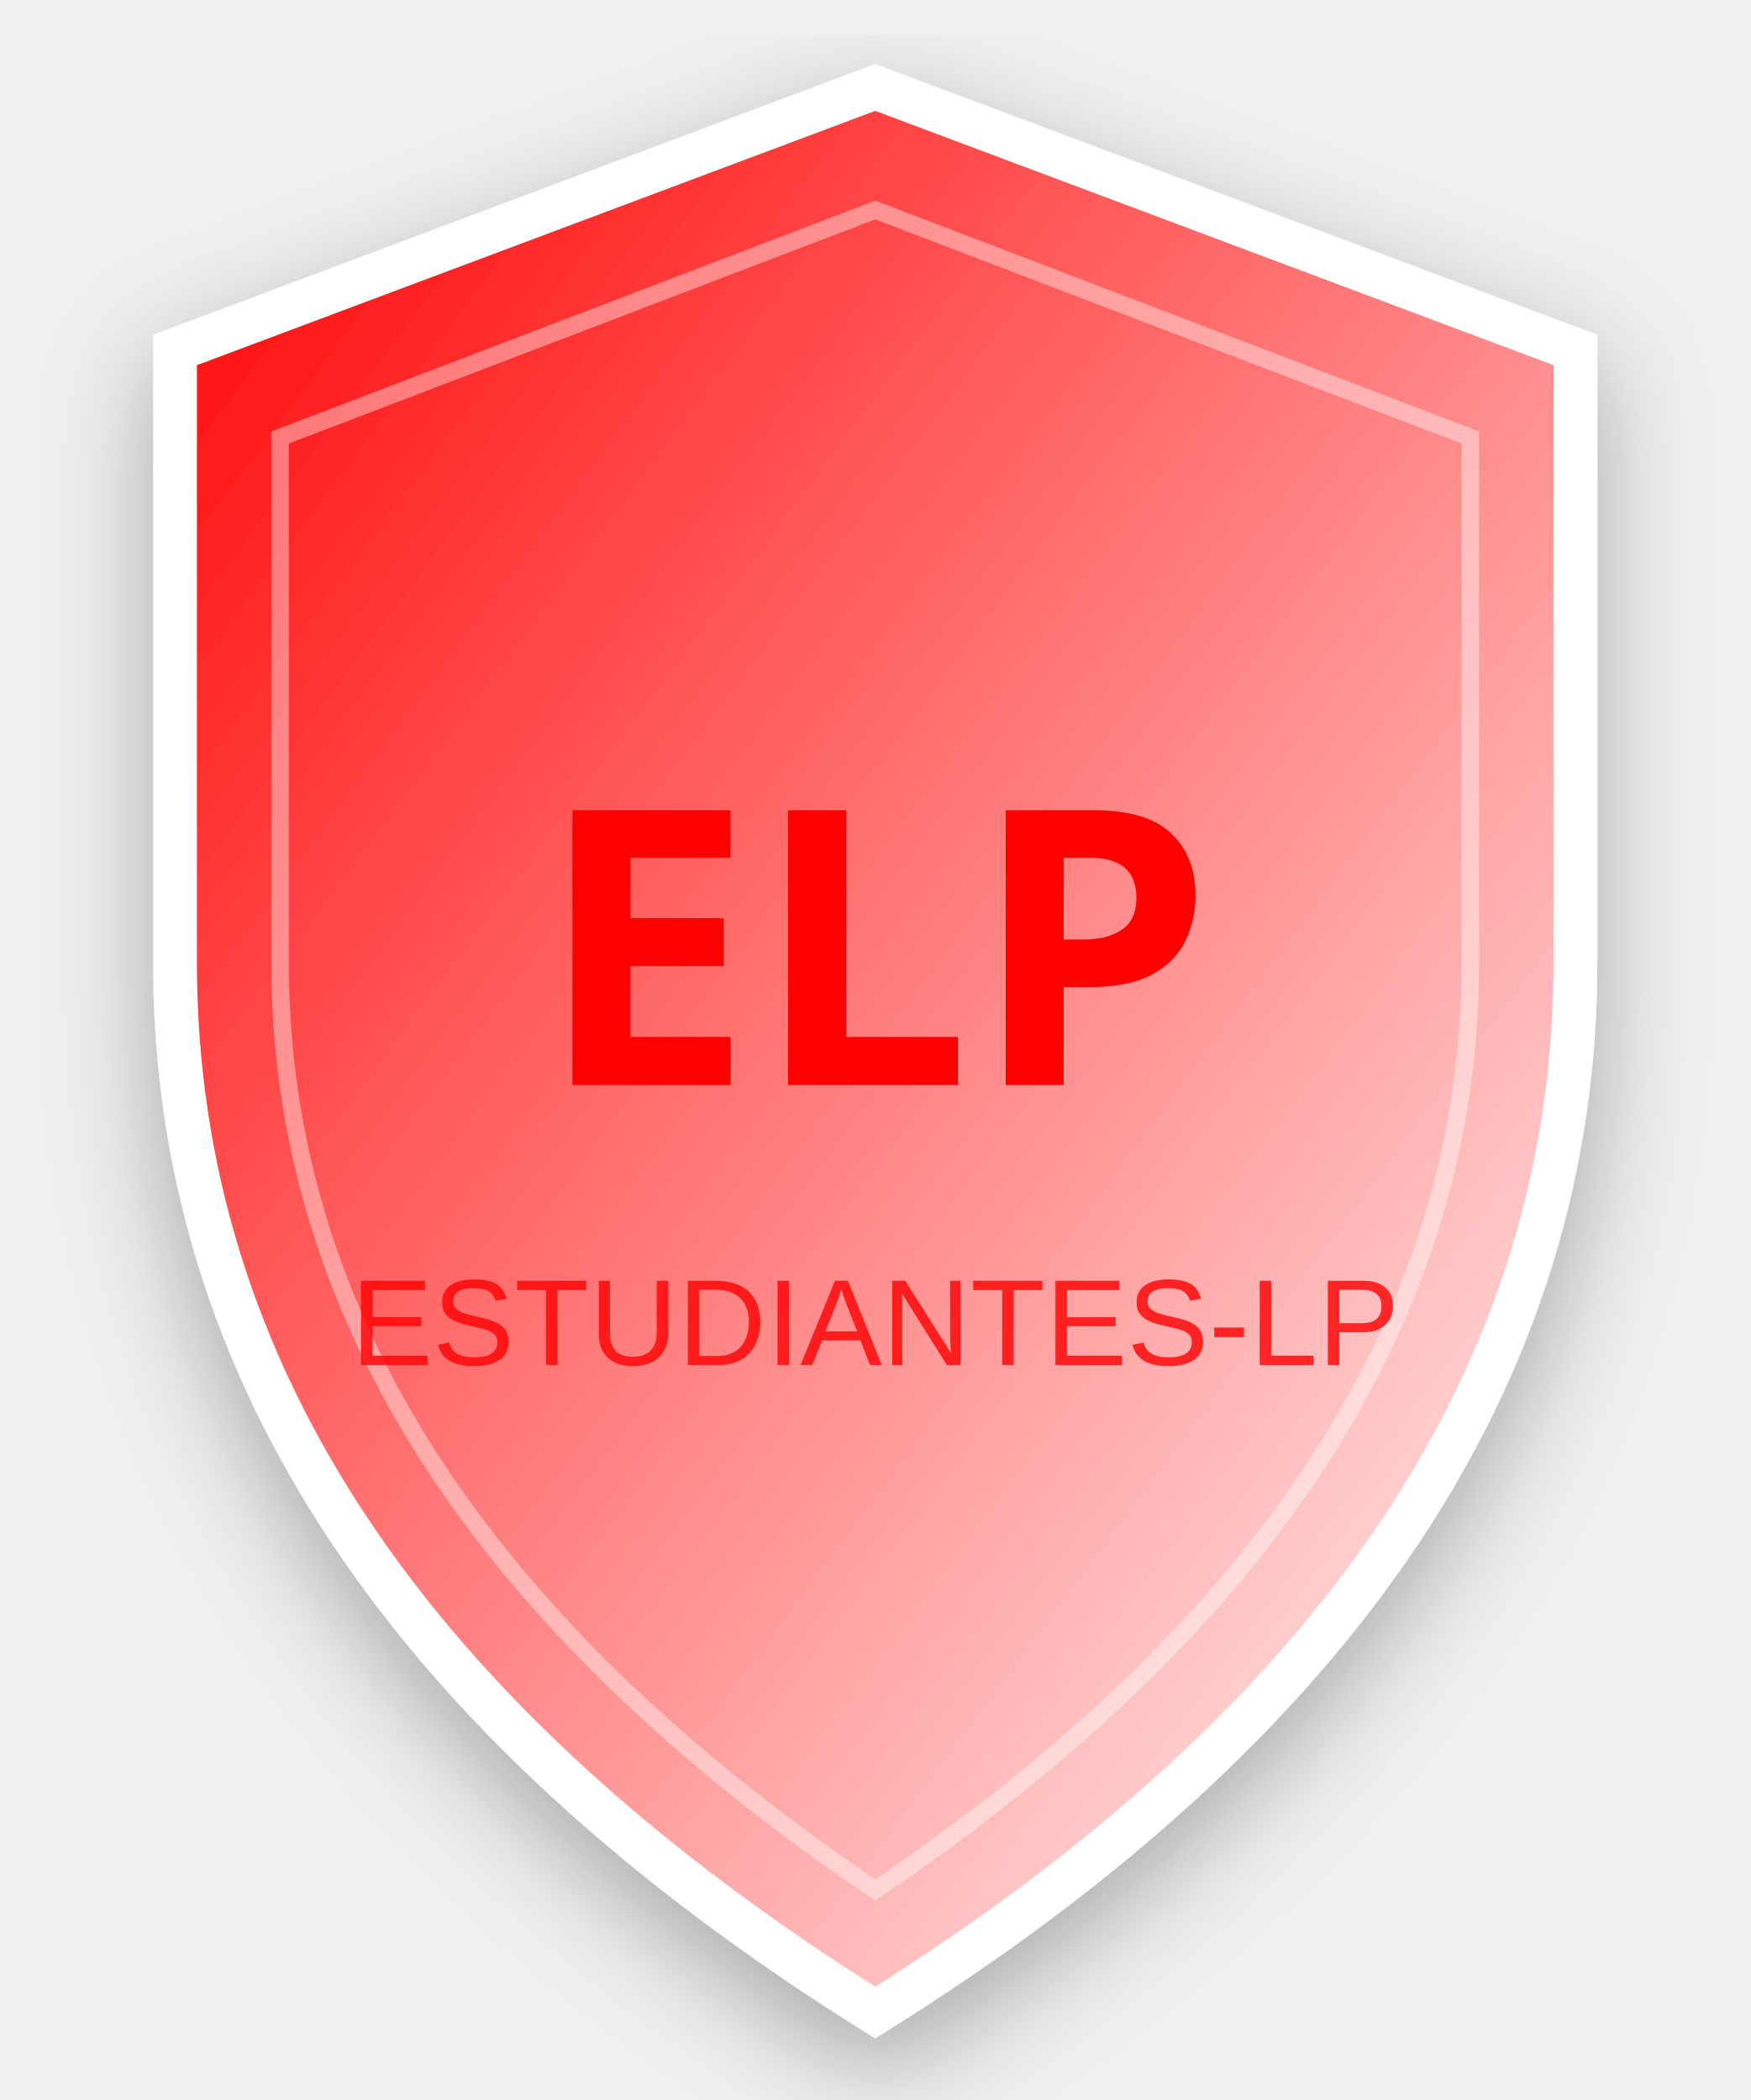
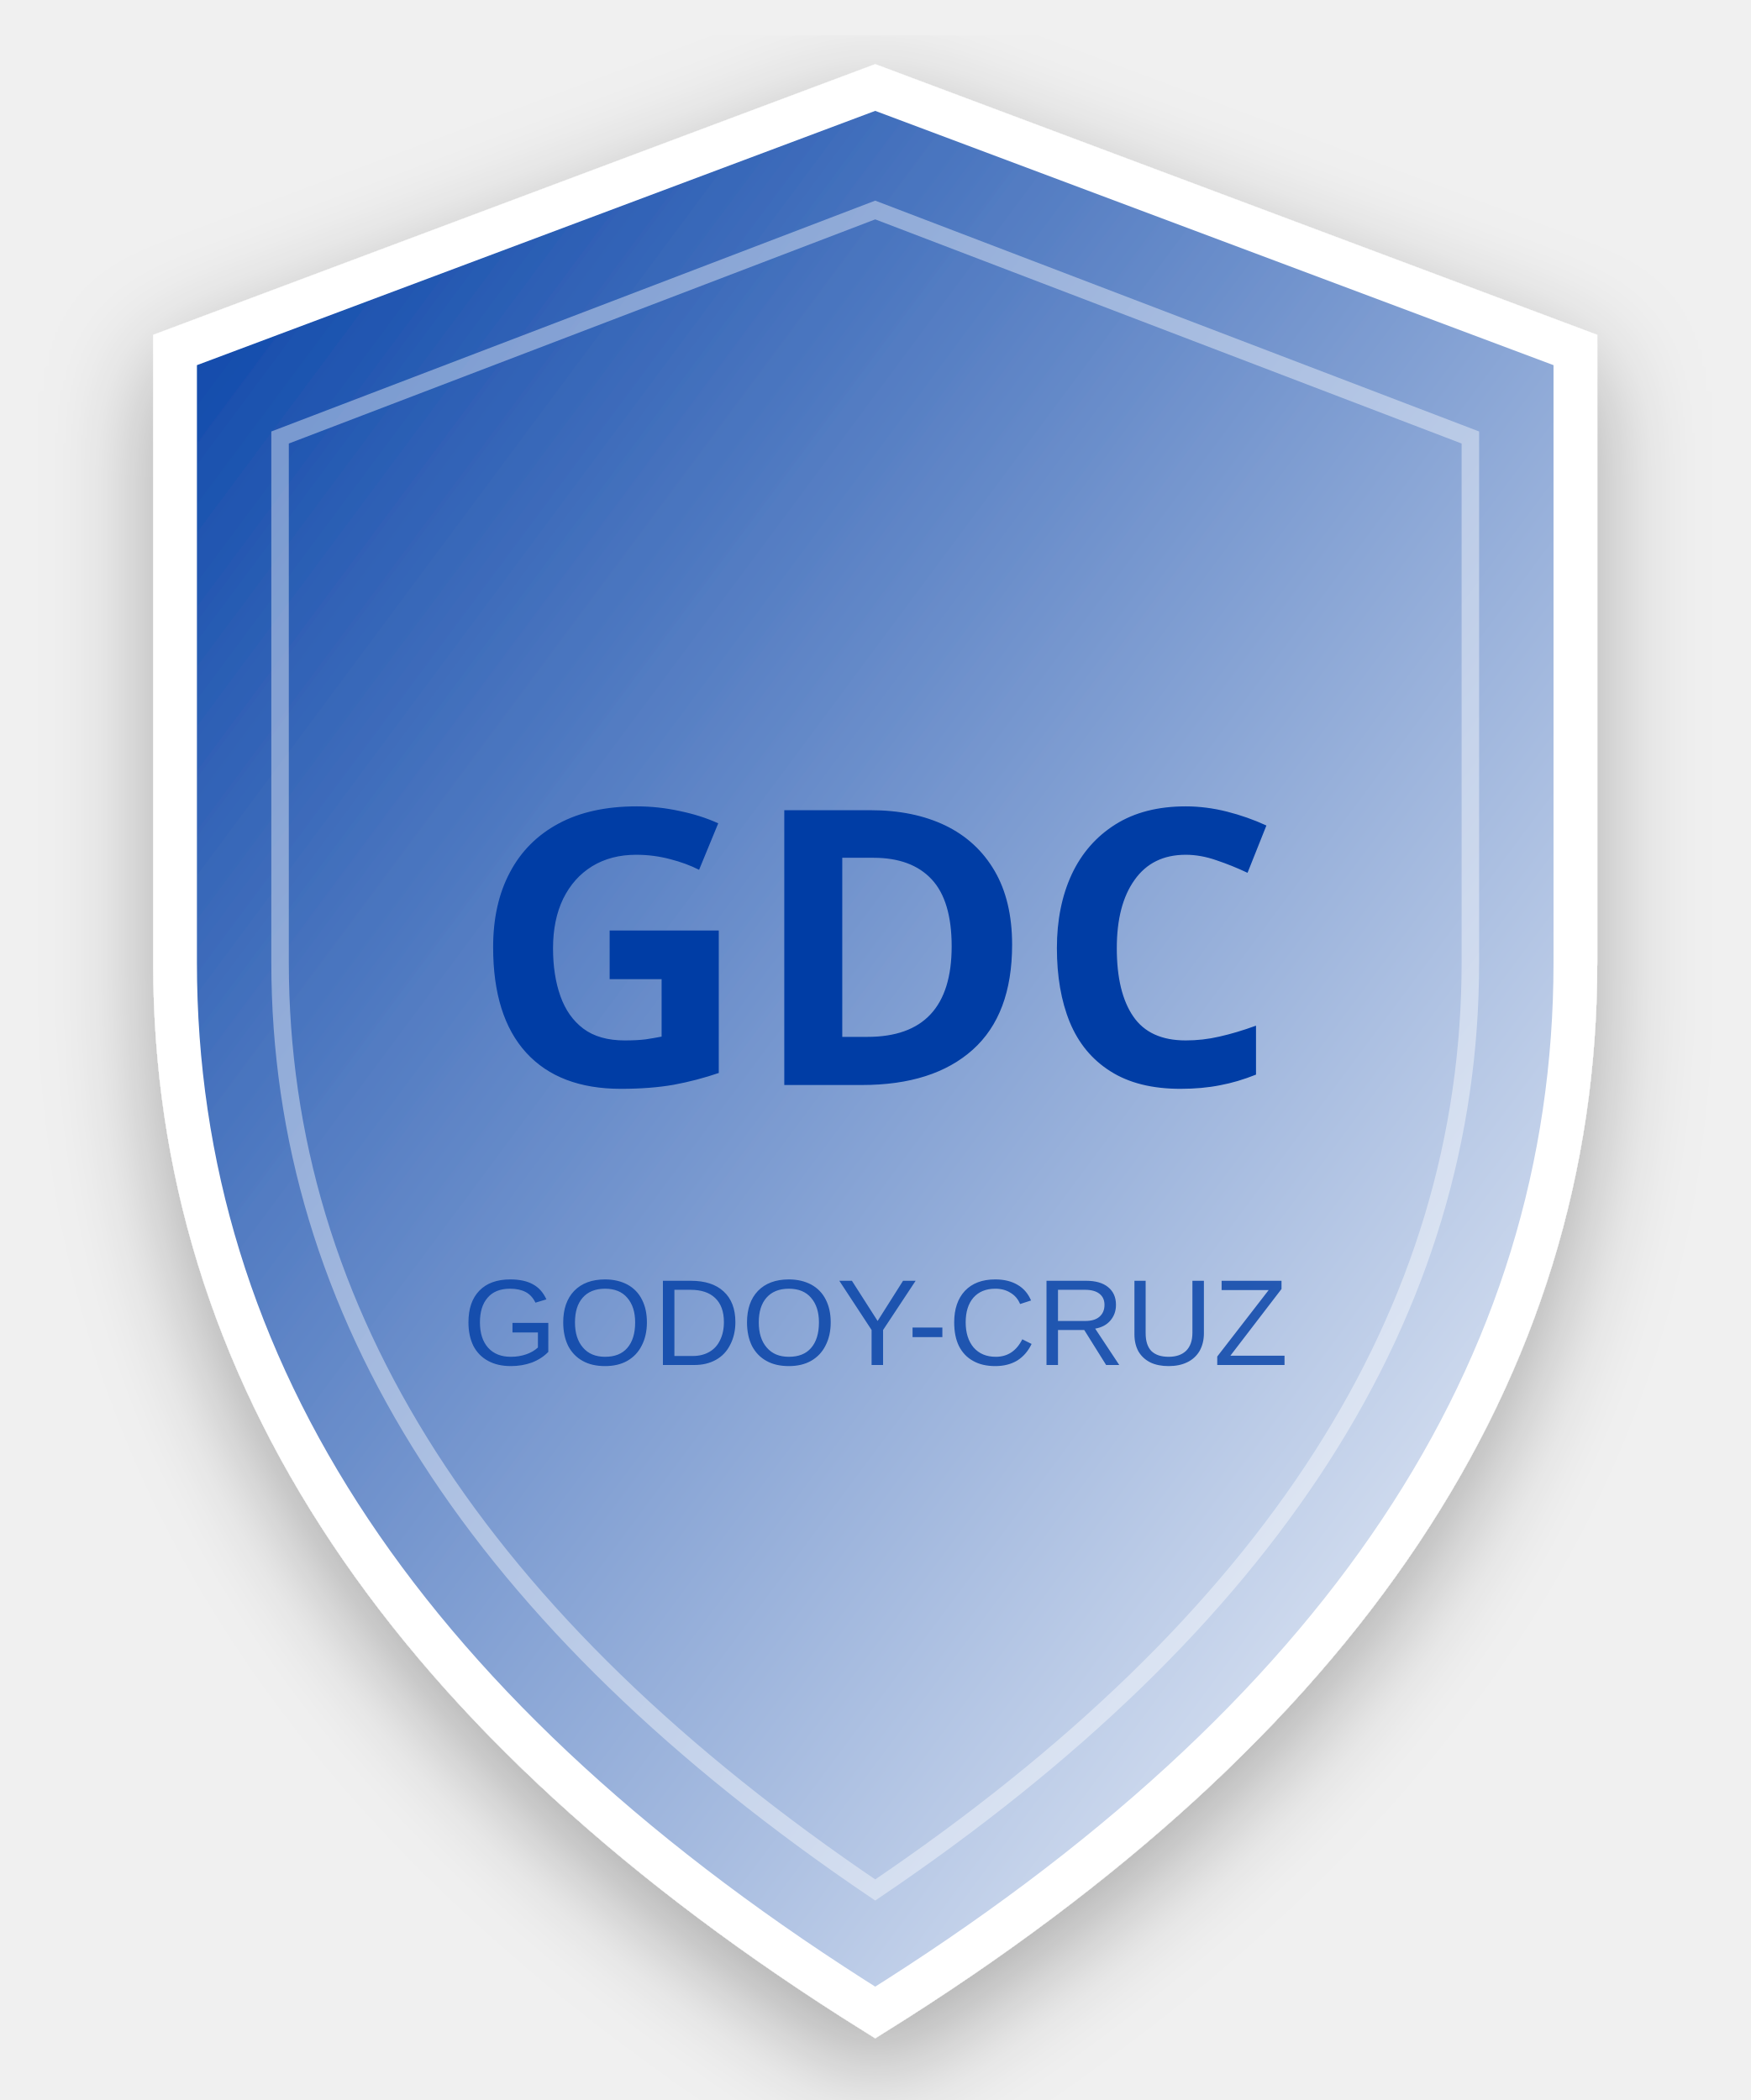
<svg xmlns="http://www.w3.org/2000/svg" viewBox="0 0 100 120" width="100" height="120">
  <defs>
-     <linearGradient id="bg_estudiantes-lp" x1="0%" y1="0%" x2="100%" y2="100%">
-       <stop offset="0%" style="stop-color:#FF0000;stop-opacity:1" />
+     <linearGradient id="bg_godoy-cruz" x1="0%" y1="0%" x2="100%" y2="100%">
+       <stop offset="0%" style="stop-color:#003DA5;stop-opacity:1" />
      <stop offset="100%" style="stop-color:#FFFFFF;stop-opacity:1" />
    </linearGradient>
-     <filter id="shadow_estudiantes-lp">
+     <filter id="shadow_godoy-cruz">
      <feDropShadow dx="0" dy="2" stdDeviation="3" flood-color="#000" flood-opacity="0.3" />
    </filter>
  </defs>
-   <path d="M50 5 L90 20 L90 55 Q90 90 50 115 Q10 90 10 55 L10 20 Z" fill="url(#bg_estudiantes-lp)" stroke="#FFFFFF" stroke-width="2.5" filter="url(#shadow_estudiantes-lp)" />
+   <path d="M50 5 L90 20 L90 55 Q90 90 50 115 Q10 90 10 55 L10 20 Z" fill="url(#bg_godoy-cruz)" stroke="#FFFFFF" stroke-width="2.5" filter="url(#shadow_godoy-cruz)" />
  <path d="M50 12 L84 25 L84 55 Q84 85 50 108 Q16 85 16 55 L16 25 Z" fill="none" stroke="#FFFFFF" stroke-width="1" opacity="0.4" />
-   <text x="50" y="62" text-anchor="middle" font-family="Arial Black, sans-serif" font-size="22" font-weight="900" fill="#FF0000">ELP</text>
-   <text x="50" y="78" text-anchor="middle" font-family="Arial, sans-serif" font-size="7" fill="#FF0000" opacity="0.8">ESTUDIANTES-LP</text>
+   <text x="50" y="62" text-anchor="middle" font-family="Arial Black, sans-serif" font-size="22" font-weight="900" fill="#003DA5">GDC</text>
+   <text x="50" y="78" text-anchor="middle" font-family="Arial, sans-serif" font-size="7" fill="#003DA5" opacity="0.8">GODOY-CRUZ</text>
</svg>
